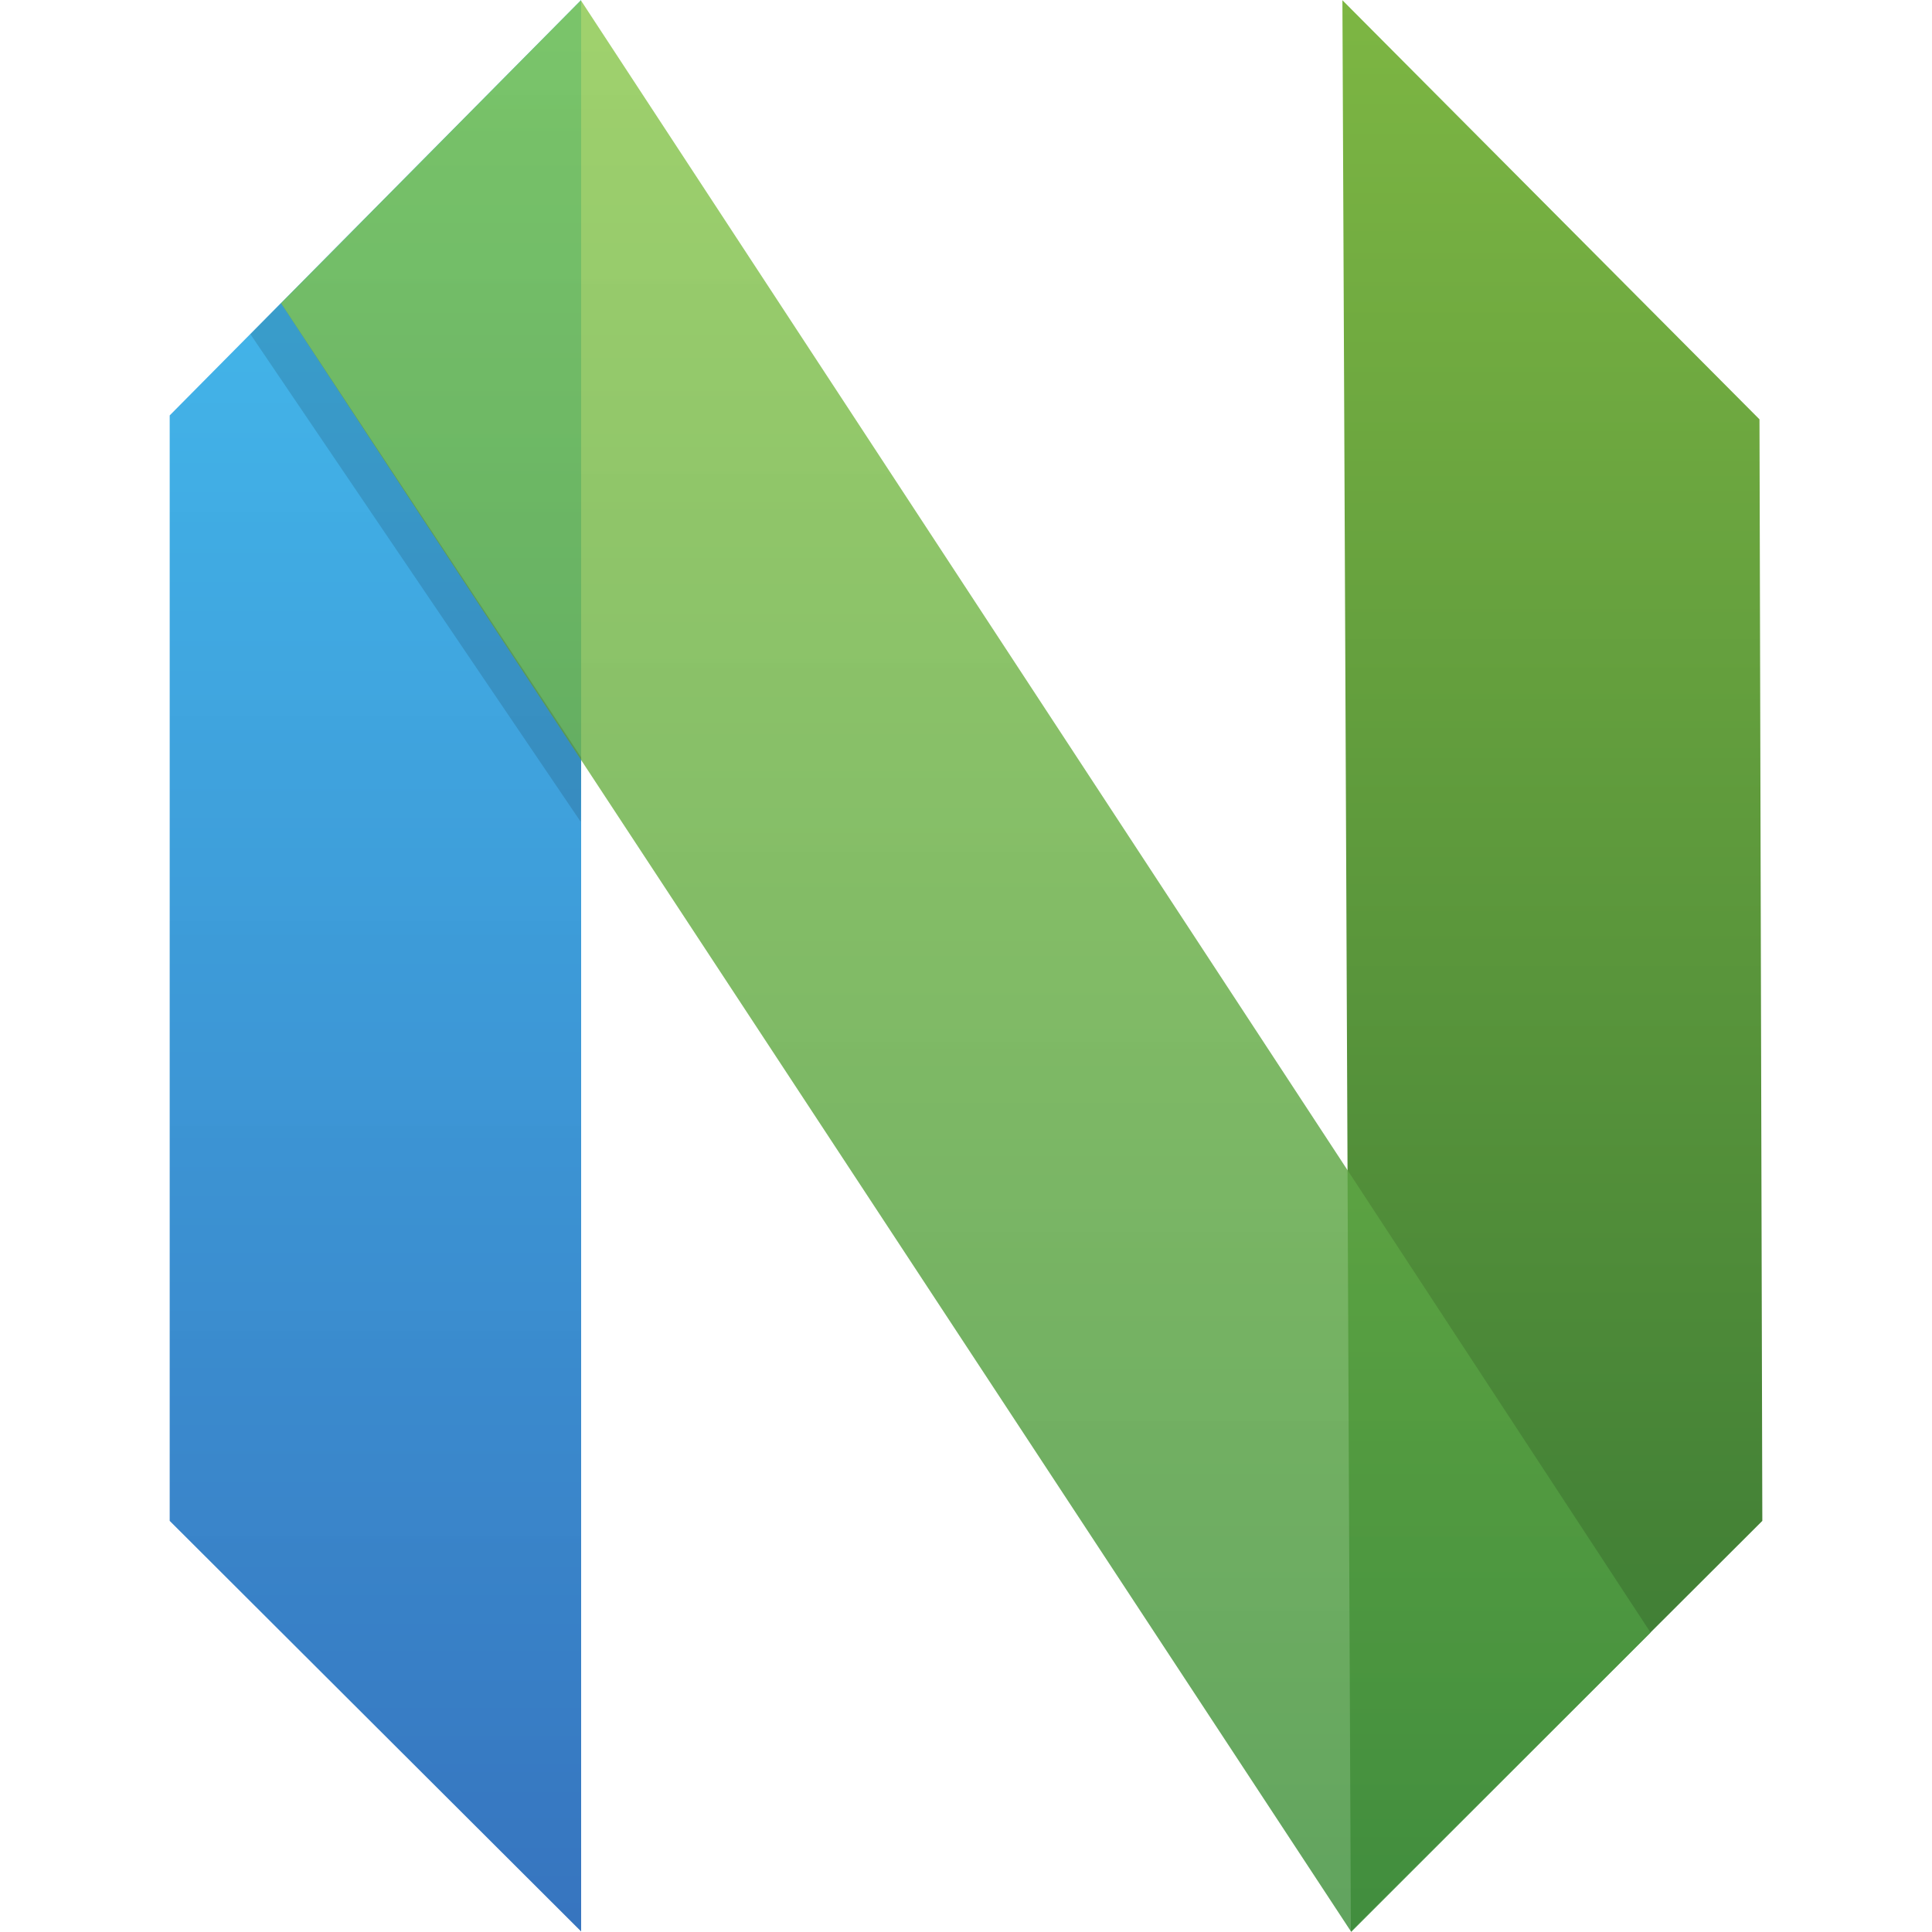
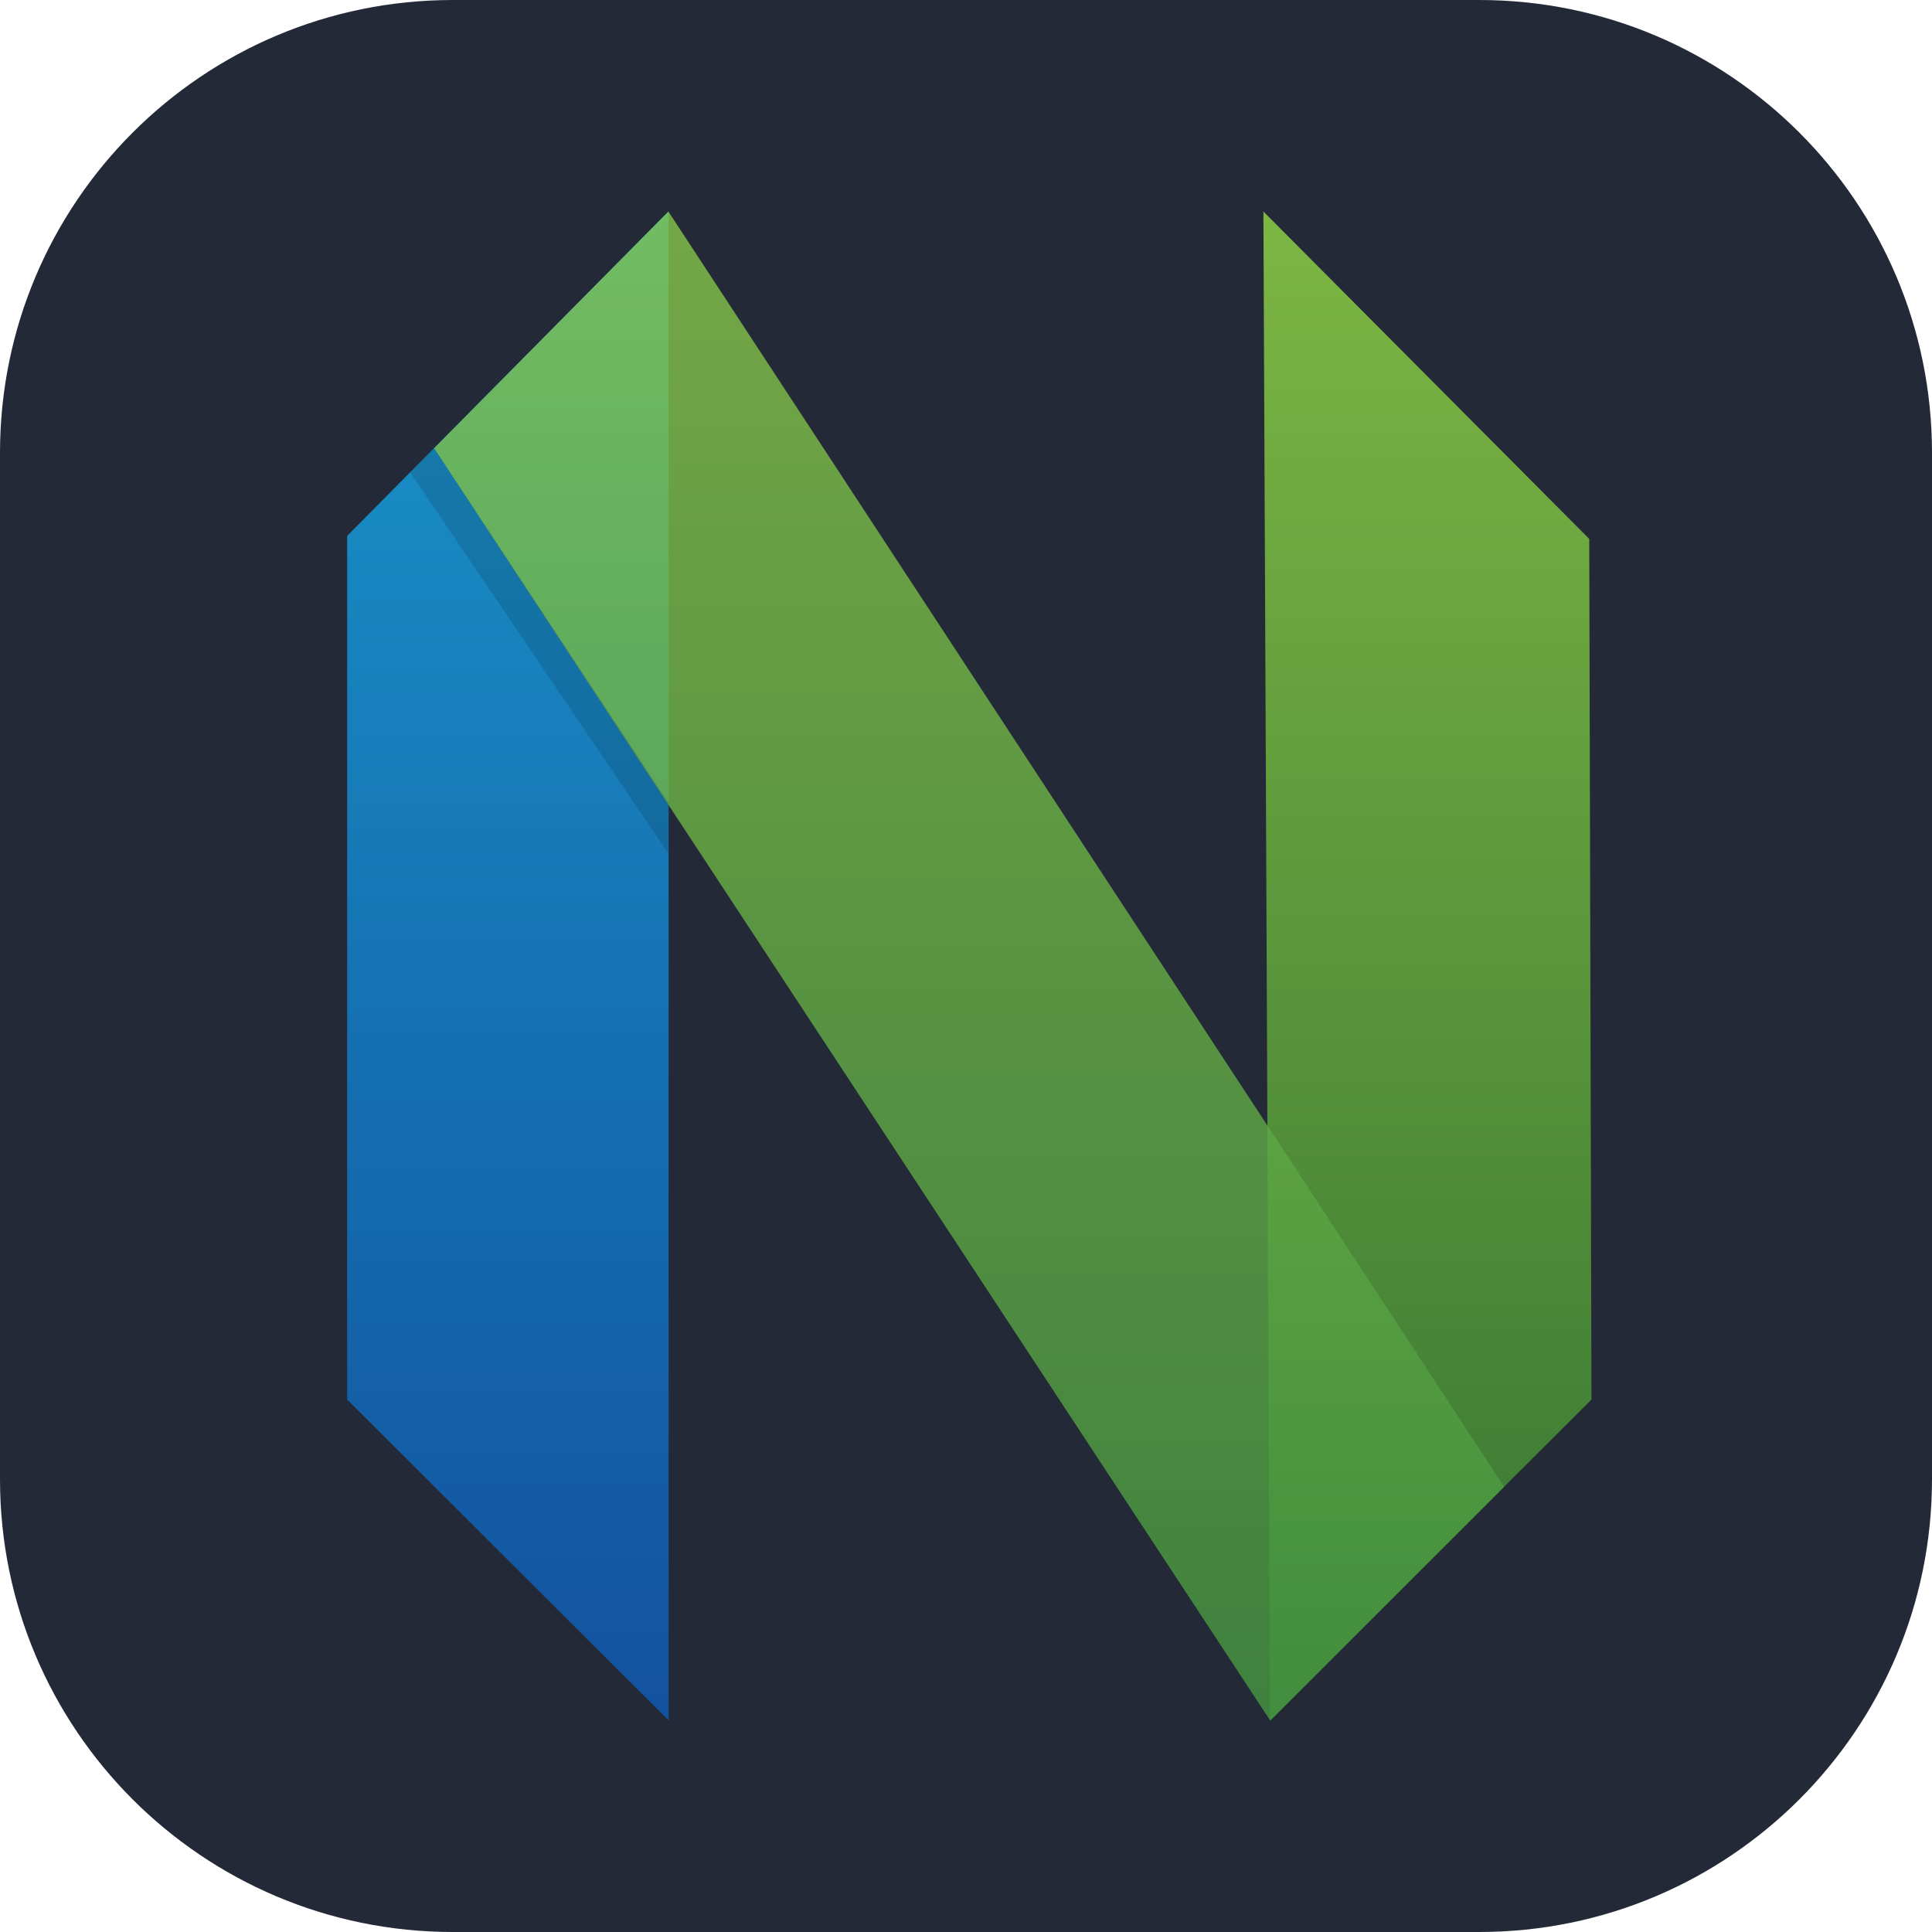
- <svg xmlns="http://www.w3.org/2000/svg" width="64" height="64">
-   <description>Created with Sketch (http://www.bohemiancoding.com/sketch)</description>
-   <defs>
-     <linearGradient x1="22.625" y1="-.173" x2="22.625" y2="211.998" id="A" gradientUnits="userSpaceOnUse">
-       <stop stop-color="#16b0ed" stop-opacity=".8" offset="0%" />
-       <stop stop-color="#0f59b2" stop-opacity=".837" offset="100%" />
-     </linearGradient>
-     <linearGradient x1="152.09" y1="-.148" x2="152.09" y2="211.998" id="B" gradientUnits="userSpaceOnUse">
-       <stop stop-color="#7db643" offset="0%" />
-       <stop stop-color="#367533" offset="100%" />
-     </linearGradient>
-     <linearGradient x1="87.475" y1="-.137" x2="87.475" y2="212.054" id="C" gradientUnits="userSpaceOnUse">
-       <stop stop-color="#88c649" stop-opacity=".8" offset="0%" />
-       <stop stop-color="#439240" stop-opacity=".84" offset="100%" />
-     </linearGradient>
-   </defs>
-   <g transform="matrix(.301563 0 0 .301563 5.613197 .052163)" fill-rule="evenodd">
-     <path d="M.027 45.46L45.224-.173v212.17L.027 166.894z" fill="url(#A)" />
-     <path transform="matrix(-1 0 0 1 304 0)" d="M129.337 45.89L175.152-.148l-.93 212.147-45.197-45.104z" fill="url(#B)" />
-     <path d="M45.194-.137l117.506 179.3-32.882 32.88L12.25 33.14z" fill="url(#C)" />
-     <path d="M45.234 83.032l-.062 7.063L8.89 36.532l3.36-3.422z" fill="#000" fill-opacity=".13" />
+ <svg xmlns="http://www.w3.org/2000/svg" width="48" height="48" viewBox="0 0 256 256" fill="none" version="1.1">
+   <g transform="translate(0, 0)">
+     <svg width="256" height="256" viewBox="0 0 256 256" fill="none">
+       <rect width="256" height="256" rx="60" fill="#242938" />
+       <path fill-rule="evenodd" clip-rule="evenodd" d="M46 71.006L88.595 28V227.957L46 185.45V71.006Z" fill="url(#paint0_linear_306_17)" />
+       <path fill-rule="evenodd" clip-rule="evenodd" d="M210.584 71.41L167.406 28.023L168.282 227.958L210.878 185.45L210.584 71.41Z" fill="url(#paint1_linear_306_17)" />
+       <path fill-rule="evenodd" clip-rule="evenodd" d="M88.567 28.033L199.309 197.012L168.32 228L57.52 59.395L88.567 28.033Z" fill="url(#paint2_linear_306_17)" />
+       <path fill-rule="evenodd" clip-rule="evenodd" d="M88.605 106.416L88.546 113.072L54.353 62.593L57.519 59.368L88.605 106.416Z" fill="black" fill-opacity="0.13" />
+       <defs>
+         <linearGradient id="paint0_linear_306_17" x1="67.297" y1="28" x2="67.297" y2="227.958" gradientUnits="userSpaceOnUse">
+           <stop stop-color="#16B0ED" stop-opacity="0.8" />
+           <stop offset="1" stop-color="#0F59B2" stop-opacity="0.837" />
+         </linearGradient>
+         <linearGradient id="paint1_linear_306_17" x1="189.14" y1="28.023" x2="189.14" y2="227.957" gradientUnits="userSpaceOnUse">
+           <stop stop-color="#7DB643" />
+           <stop offset="1" stop-color="#367533" />
+         </linearGradient>
+         <linearGradient id="paint2_linear_306_17" x1="128.414" y1="28.033" x2="128.414" y2="228.01" gradientUnits="userSpaceOnUse">
+           <stop stop-color="#88C649" stop-opacity="0.8" />
+           <stop offset="1" stop-color="#439240" stop-opacity="0.84" />
+         </linearGradient>
+       </defs>
+     </svg>
  </g>
</svg>
